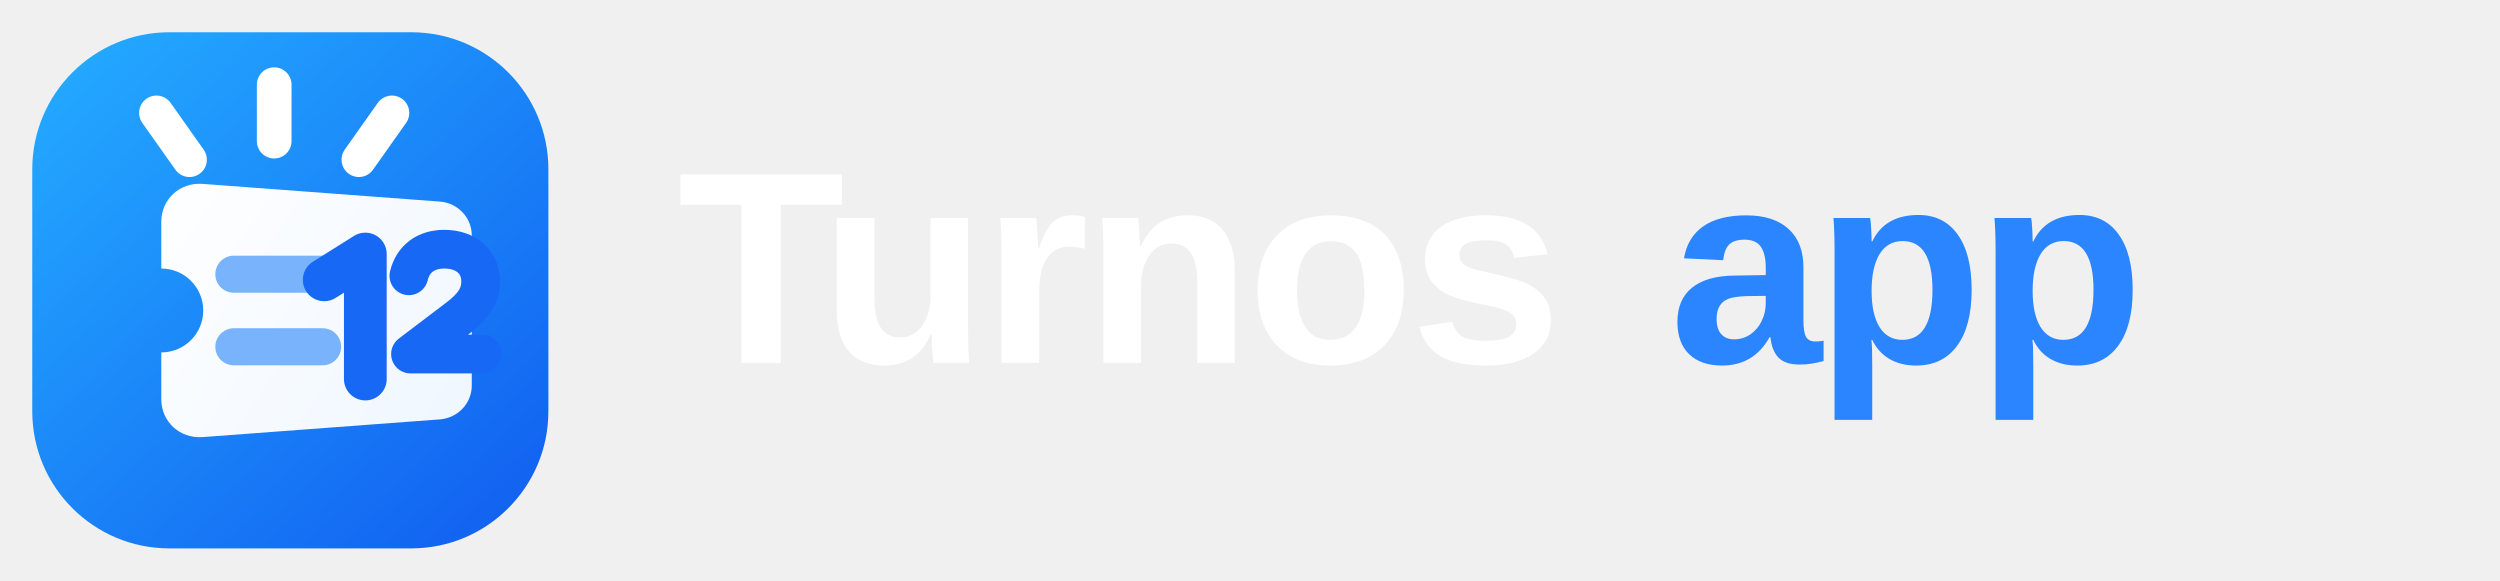
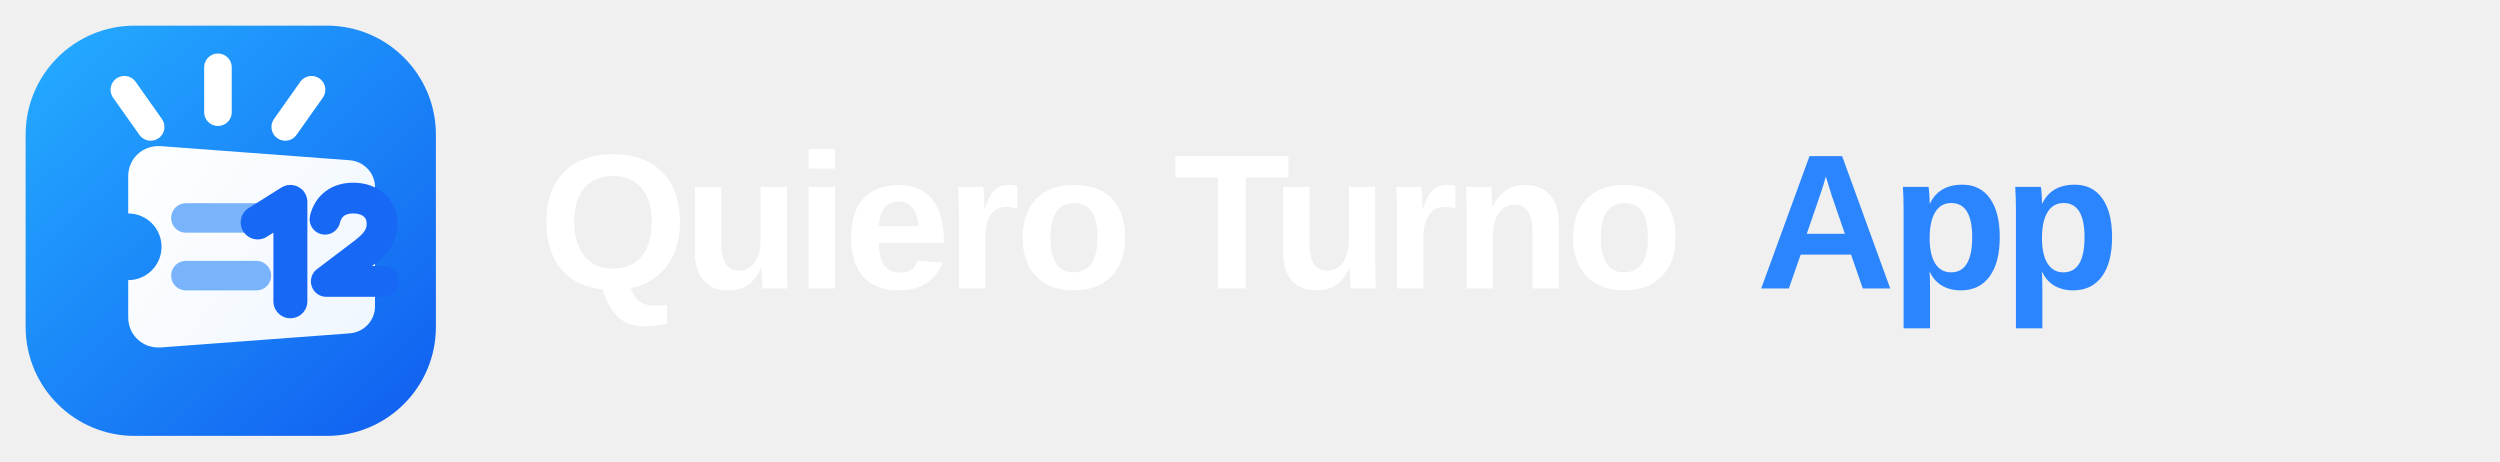
- <svg xmlns="http://www.w3.org/2000/svg" viewBox="0 0 310 72" role="img" aria-labelledby="title desc">
+ <svg xmlns="http://www.w3.org/2000/svg" viewBox="0 0 390 72" role="img" aria-labelledby="title desc">
  <defs>
    <linearGradient id="logoBlue" x1="10" y1="8" x2="62" y2="64" gradientUnits="userSpaceOnUse">
      <stop offset="0" stop-color="#23a7ff" />
      <stop offset="1" stop-color="#1263f1" />
    </linearGradient>
    <linearGradient id="logoLight" x1="18" y1="21" x2="58" y2="49" gradientUnits="userSpaceOnUse">
      <stop offset="0" stop-color="#ffffff" />
      <stop offset="1" stop-color="#f0f7ff" />
    </linearGradient>
  </defs>
  <rect x="4" y="4" width="64" height="64" rx="17" fill="url(#logoBlue)" />
  <path d="M20 27.5c0-2.8 2.3-4.9 5.1-4.7l29.5 2.2c2.2.2 3.9 2 3.9 4.2v18.6c0 2.2-1.7 4-3.9 4.2l-29.5 2.2c-2.8.2-5.1-1.9-5.1-4.7v-5.8a5.2 5.2 0 0 0 0-10.4v-5.8Z" fill="url(#logoLight)" />
  <path d="M29 34h13" stroke="#78b3fb" stroke-width="4.6" stroke-linecap="round" />
  <path d="M29 43h11" stroke="#78b3fb" stroke-width="4.6" stroke-linecap="round" />
  <path d="M45.3 47V31.5l-5.1 3.2" fill="none" stroke="#1768f5" stroke-width="5.3" stroke-linecap="round" stroke-linejoin="round" />
  <path d="M50.7 34.2c.5-2.1 2.1-3.3 4.4-3.3 2.7 0 4.5 1.6 4.5 4 0 1.8-.9 3.1-2.9 4.6l-5.8 4.4h8.9" fill="none" stroke="#1768f5" stroke-width="4.8" stroke-linecap="round" stroke-linejoin="round" />
  <path d="M34 17.5v-7" stroke="#ffffff" stroke-width="4.3" stroke-linecap="round" />
  <path d="M44.5 19.8l4.1-5.8" stroke="#ffffff" stroke-width="4.3" stroke-linecap="round" />
  <path d="M23.5 19.8L19.4 14" stroke="#ffffff" stroke-width="4.3" stroke-linecap="round" />
-   <text x="84" y="45" font-family="Montserrat, Poppins, Arial, sans-serif" font-size="34" font-weight="800" letter-spacing="-0.6" fill="#ffffff">Turnos</text>
-   <text x="207" y="45" font-family="Montserrat, Poppins, Arial, sans-serif" font-size="34" font-weight="800" letter-spacing="-0.8" fill="#2b85ff">app</text>
+   <text x="84" y="45" font-family="Montserrat, Poppins, Arial, sans-serif" font-size="30" font-weight="850" letter-spacing="-0.8" fill="#ffffff">Quiero</text>
+   <text x="183" y="45" font-family="Montserrat, Poppins, Arial, sans-serif" font-size="30" font-weight="850" letter-spacing="-0.8" fill="#ffffff">Turno</text>
+   <text x="274" y="45" font-family="Montserrat, Poppins, Arial, sans-serif" font-size="30" font-weight="850" letter-spacing="-0.8" fill="#2b85ff">App</text>
</svg>
